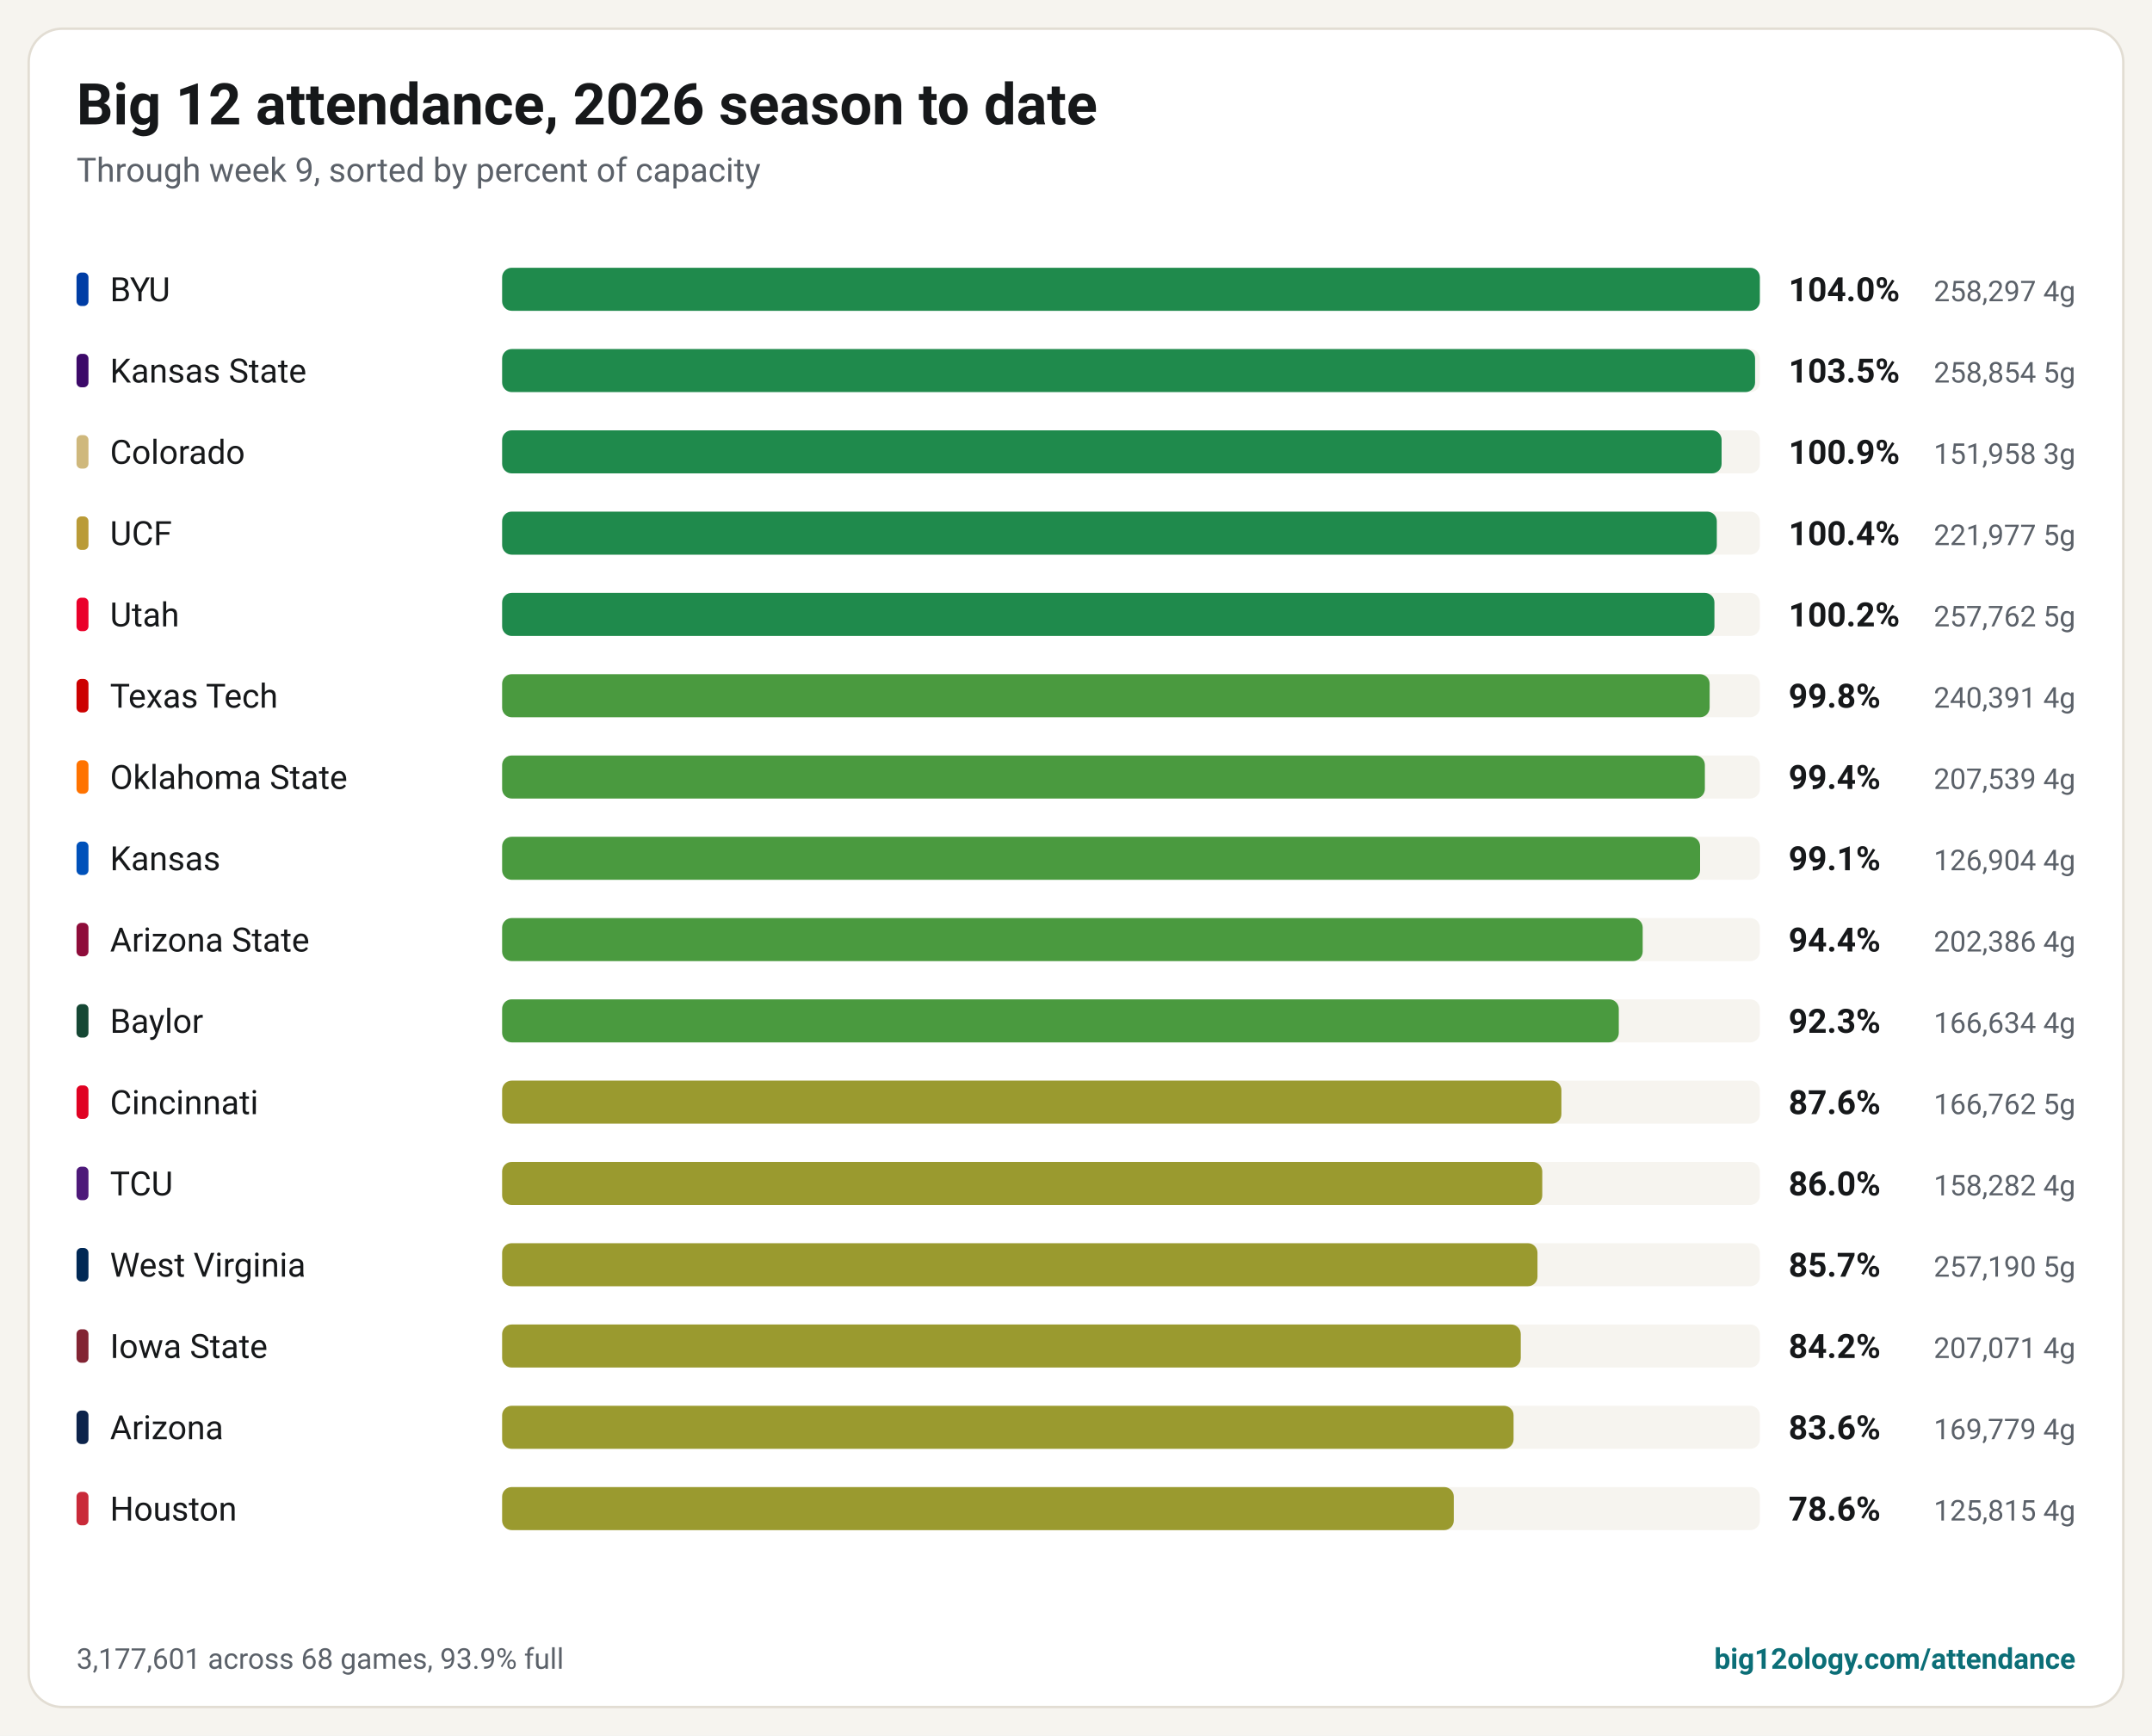
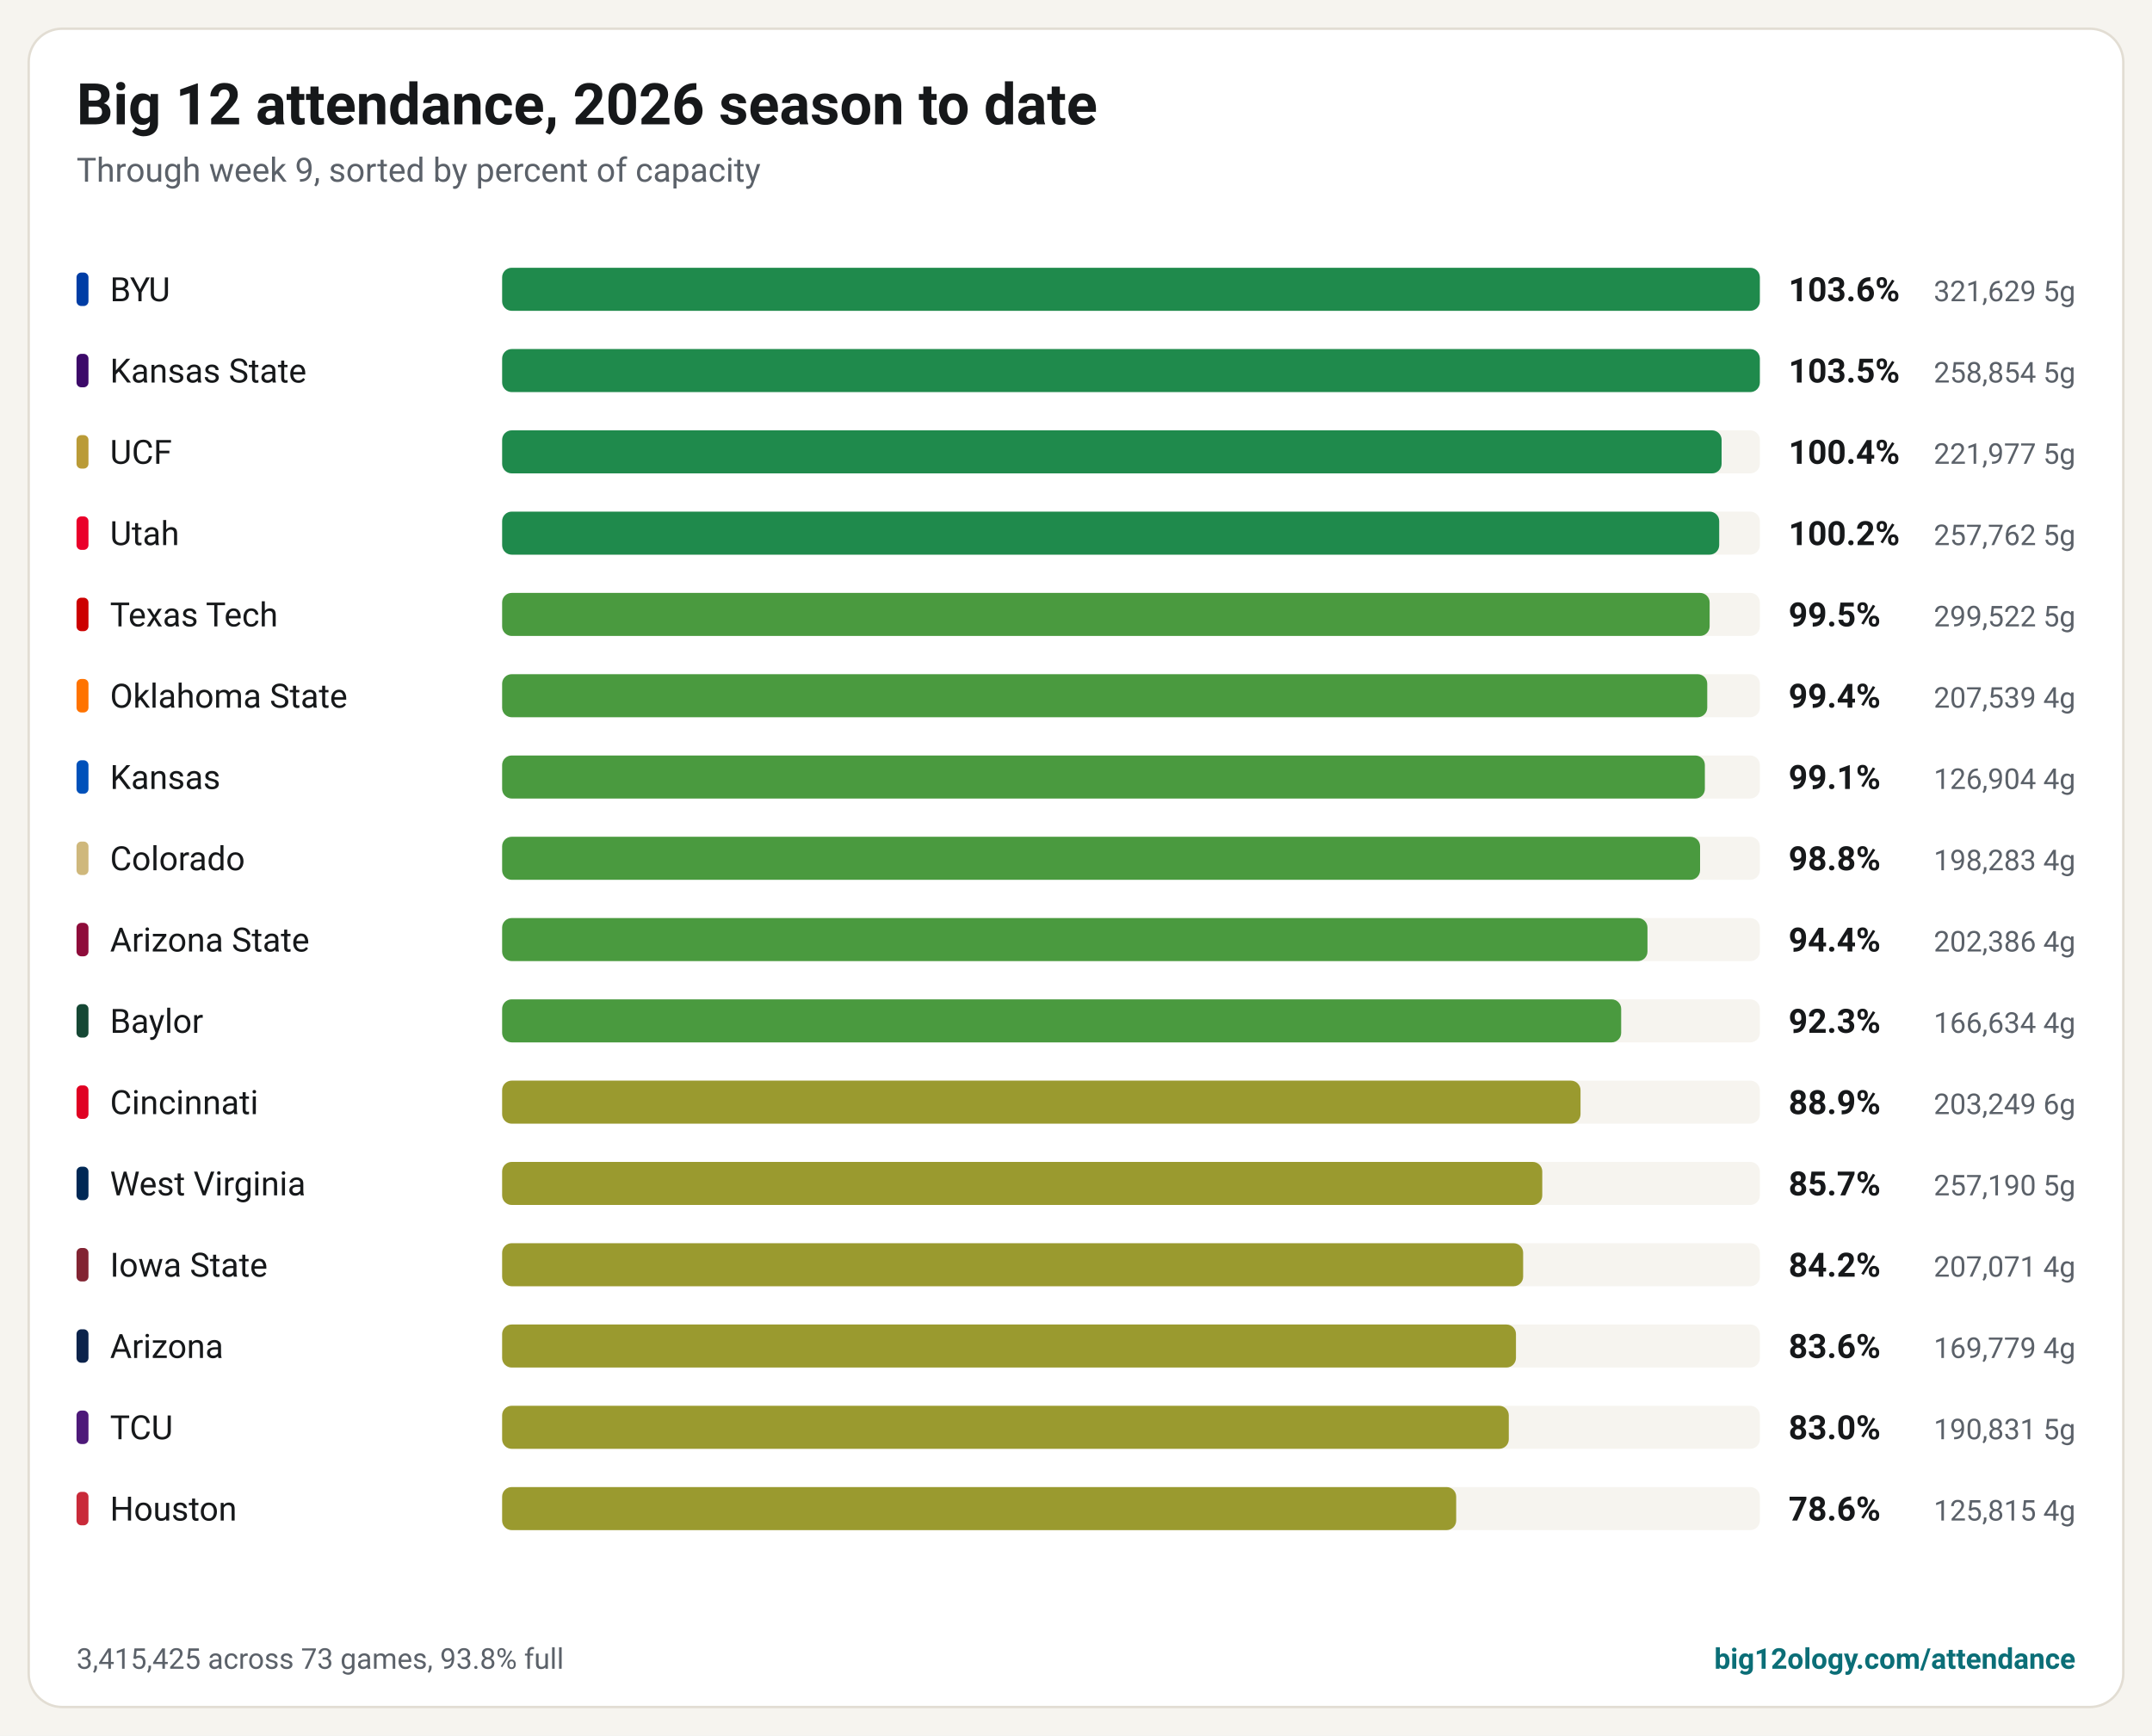
<svg xmlns="http://www.w3.org/2000/svg" width="900" height="726" viewBox="0 0 900 726" role="img" aria-label="Big 12 attendance, 2026 season to date. Through week 9, sorted by percent of capacity">
  <rect width="900" height="726" fill="#f6f4ef" />
  <rect x="12" y="12" width="876" height="702" rx="14" fill="#ffffff" stroke="#e2ddd3" />
  <text x="32" y="52" font-family="-apple-system, BlinkMacSystemFont, 'Segoe UI', Roboto, Helvetica, Arial, sans-serif" font-size="24" font-weight="700" fill="#16181A">Big 12 attendance, 2026 season to date</text>
  <text x="32" y="76" font-family="-apple-system, BlinkMacSystemFont, 'Segoe UI', Roboto, Helvetica, Arial, sans-serif" font-size="14" fill="#5b6169">Through week 9, sorted by percent of capacity</text>
  <rect x="32" y="114" width="5" height="14" rx="2" fill="#003da5" />
  <text x="46" y="126" font-family="-apple-system, BlinkMacSystemFont, 'Segoe UI', Roboto, Helvetica, Arial, sans-serif" font-size="14" fill="#16181A">BYU</text>
  <rect x="210" y="112" width="526" height="18" rx="4" fill="#f6f4ef" />
  <rect x="210" y="112" width="526" height="18" rx="4" fill="#1f8a4c" />
-   <text x="748" y="126" font-family="-apple-system, BlinkMacSystemFont, 'Segoe UI', Roboto, Helvetica, Arial, sans-serif" font-size="14" font-weight="700" fill="#16181A">104.0%</text>
-   <text x="868" y="126" font-family="-apple-system, BlinkMacSystemFont, 'Segoe UI', Roboto, Helvetica, Arial, sans-serif" font-size="12" fill="#5b6169" text-anchor="end">258,297 4g</text>
+   <text x="748" y="126" font-family="-apple-system, BlinkMacSystemFont, 'Segoe UI', Roboto, Helvetica, Arial, sans-serif" font-size="14" font-weight="700" fill="#16181A">103.6%</text>
+   <text x="868" y="126" font-family="-apple-system, BlinkMacSystemFont, 'Segoe UI', Roboto, Helvetica, Arial, sans-serif" font-size="12" fill="#5b6169" text-anchor="end">321,629 5g</text>
  <rect x="32" y="148" width="5" height="14" rx="2" fill="#3c0969" />
  <text x="46" y="160" font-family="-apple-system, BlinkMacSystemFont, 'Segoe UI', Roboto, Helvetica, Arial, sans-serif" font-size="14" fill="#16181A">Kansas State</text>
  <rect x="210" y="146" width="526" height="18" rx="4" fill="#f6f4ef" />
-   <rect x="210" y="146" width="524" height="18" rx="4" fill="#1f8a4c" />
+   <rect x="210" y="146" width="526" height="18" rx="4" fill="#1f8a4c" />
  <text x="748" y="160" font-family="-apple-system, BlinkMacSystemFont, 'Segoe UI', Roboto, Helvetica, Arial, sans-serif" font-size="14" font-weight="700" fill="#16181A">103.5%</text>
  <text x="868" y="160" font-family="-apple-system, BlinkMacSystemFont, 'Segoe UI', Roboto, Helvetica, Arial, sans-serif" font-size="12" fill="#5b6169" text-anchor="end">258,854 5g</text>
-   <rect x="32" y="182" width="5" height="14" rx="2" fill="#cfb87c" />
-   <text x="46" y="194" font-family="-apple-system, BlinkMacSystemFont, 'Segoe UI', Roboto, Helvetica, Arial, sans-serif" font-size="14" fill="#16181A">Colorado</text>
+   <rect x="32" y="182" width="5" height="14" rx="2" fill="#ba9b37" />
+   <text x="46" y="194" font-family="-apple-system, BlinkMacSystemFont, 'Segoe UI', Roboto, Helvetica, Arial, sans-serif" font-size="14" fill="#16181A">UCF</text>
  <rect x="210" y="180" width="526" height="18" rx="4" fill="#f6f4ef" />
  <rect x="210" y="180" width="510" height="18" rx="4" fill="#1f8a4c" />
-   <text x="748" y="194" font-family="-apple-system, BlinkMacSystemFont, 'Segoe UI', Roboto, Helvetica, Arial, sans-serif" font-size="14" font-weight="700" fill="#16181A">100.9%</text>
-   <text x="868" y="194" font-family="-apple-system, BlinkMacSystemFont, 'Segoe UI', Roboto, Helvetica, Arial, sans-serif" font-size="12" fill="#5b6169" text-anchor="end">151,958 3g</text>
-   <rect x="32" y="216" width="5" height="14" rx="2" fill="#ba9b37" />
-   <text x="46" y="228" font-family="-apple-system, BlinkMacSystemFont, 'Segoe UI', Roboto, Helvetica, Arial, sans-serif" font-size="14" fill="#16181A">UCF</text>
+   <text x="748" y="194" font-family="-apple-system, BlinkMacSystemFont, 'Segoe UI', Roboto, Helvetica, Arial, sans-serif" font-size="14" font-weight="700" fill="#16181A">100.4%</text>
+   <text x="868" y="194" font-family="-apple-system, BlinkMacSystemFont, 'Segoe UI', Roboto, Helvetica, Arial, sans-serif" font-size="12" fill="#5b6169" text-anchor="end">221,977 5g</text>
+   <rect x="32" y="216" width="5" height="14" rx="2" fill="#ea002a" />
+   <text x="46" y="228" font-family="-apple-system, BlinkMacSystemFont, 'Segoe UI', Roboto, Helvetica, Arial, sans-serif" font-size="14" fill="#16181A">Utah</text>
  <rect x="210" y="214" width="526" height="18" rx="4" fill="#f6f4ef" />
-   <rect x="210" y="214" width="508" height="18" rx="4" fill="#1f8a4c" />
-   <text x="748" y="228" font-family="-apple-system, BlinkMacSystemFont, 'Segoe UI', Roboto, Helvetica, Arial, sans-serif" font-size="14" font-weight="700" fill="#16181A">100.4%</text>
-   <text x="868" y="228" font-family="-apple-system, BlinkMacSystemFont, 'Segoe UI', Roboto, Helvetica, Arial, sans-serif" font-size="12" fill="#5b6169" text-anchor="end">221,977 5g</text>
-   <rect x="32" y="250" width="5" height="14" rx="2" fill="#ea002a" />
-   <text x="46" y="262" font-family="-apple-system, BlinkMacSystemFont, 'Segoe UI', Roboto, Helvetica, Arial, sans-serif" font-size="14" fill="#16181A">Utah</text>
+   <rect x="210" y="214" width="509" height="18" rx="4" fill="#1f8a4c" />
+   <text x="748" y="228" font-family="-apple-system, BlinkMacSystemFont, 'Segoe UI', Roboto, Helvetica, Arial, sans-serif" font-size="14" font-weight="700" fill="#16181A">100.2%</text>
+   <text x="868" y="228" font-family="-apple-system, BlinkMacSystemFont, 'Segoe UI', Roboto, Helvetica, Arial, sans-serif" font-size="12" fill="#5b6169" text-anchor="end">257,762 5g</text>
+   <rect x="32" y="250" width="5" height="14" rx="2" fill="#cc0000" />
+   <text x="46" y="262" font-family="-apple-system, BlinkMacSystemFont, 'Segoe UI', Roboto, Helvetica, Arial, sans-serif" font-size="14" fill="#16181A">Texas Tech</text>
  <rect x="210" y="248" width="526" height="18" rx="4" fill="#f6f4ef" />
-   <rect x="210" y="248" width="507" height="18" rx="4" fill="#1f8a4c" />
-   <text x="748" y="262" font-family="-apple-system, BlinkMacSystemFont, 'Segoe UI', Roboto, Helvetica, Arial, sans-serif" font-size="14" font-weight="700" fill="#16181A">100.2%</text>
-   <text x="868" y="262" font-family="-apple-system, BlinkMacSystemFont, 'Segoe UI', Roboto, Helvetica, Arial, sans-serif" font-size="12" fill="#5b6169" text-anchor="end">257,762 5g</text>
-   <rect x="32" y="284" width="5" height="14" rx="2" fill="#cc0000" />
-   <text x="46" y="296" font-family="-apple-system, BlinkMacSystemFont, 'Segoe UI', Roboto, Helvetica, Arial, sans-serif" font-size="14" fill="#16181A">Texas Tech</text>
+   <rect x="210" y="248" width="505" height="18" rx="4" fill="#4a9a3f" />
+   <text x="748" y="262" font-family="-apple-system, BlinkMacSystemFont, 'Segoe UI', Roboto, Helvetica, Arial, sans-serif" font-size="14" font-weight="700" fill="#16181A">99.5%</text>
+   <text x="868" y="262" font-family="-apple-system, BlinkMacSystemFont, 'Segoe UI', Roboto, Helvetica, Arial, sans-serif" font-size="12" fill="#5b6169" text-anchor="end">299,522 5g</text>
+   <rect x="32" y="284" width="5" height="14" rx="2" fill="#ff7300" />
+   <text x="46" y="296" font-family="-apple-system, BlinkMacSystemFont, 'Segoe UI', Roboto, Helvetica, Arial, sans-serif" font-size="14" fill="#16181A">Oklahoma State</text>
  <rect x="210" y="282" width="526" height="18" rx="4" fill="#f6f4ef" />
-   <rect x="210" y="282" width="505" height="18" rx="4" fill="#4a9a3f" />
-   <text x="748" y="296" font-family="-apple-system, BlinkMacSystemFont, 'Segoe UI', Roboto, Helvetica, Arial, sans-serif" font-size="14" font-weight="700" fill="#16181A">99.8%</text>
-   <text x="868" y="296" font-family="-apple-system, BlinkMacSystemFont, 'Segoe UI', Roboto, Helvetica, Arial, sans-serif" font-size="12" fill="#5b6169" text-anchor="end">240,391 4g</text>
-   <rect x="32" y="318" width="5" height="14" rx="2" fill="#ff7300" />
-   <text x="46" y="330" font-family="-apple-system, BlinkMacSystemFont, 'Segoe UI', Roboto, Helvetica, Arial, sans-serif" font-size="14" fill="#16181A">Oklahoma State</text>
+   <rect x="210" y="282" width="504" height="18" rx="4" fill="#4a9a3f" />
+   <text x="748" y="296" font-family="-apple-system, BlinkMacSystemFont, 'Segoe UI', Roboto, Helvetica, Arial, sans-serif" font-size="14" font-weight="700" fill="#16181A">99.4%</text>
+   <text x="868" y="296" font-family="-apple-system, BlinkMacSystemFont, 'Segoe UI', Roboto, Helvetica, Arial, sans-serif" font-size="12" fill="#5b6169" text-anchor="end">207,539 4g</text>
+   <rect x="32" y="318" width="5" height="14" rx="2" fill="#0051ba" />
+   <text x="46" y="330" font-family="-apple-system, BlinkMacSystemFont, 'Segoe UI', Roboto, Helvetica, Arial, sans-serif" font-size="14" fill="#16181A">Kansas</text>
  <rect x="210" y="316" width="526" height="18" rx="4" fill="#f6f4ef" />
  <rect x="210" y="316" width="503" height="18" rx="4" fill="#4a9a3f" />
-   <text x="748" y="330" font-family="-apple-system, BlinkMacSystemFont, 'Segoe UI', Roboto, Helvetica, Arial, sans-serif" font-size="14" font-weight="700" fill="#16181A">99.4%</text>
-   <text x="868" y="330" font-family="-apple-system, BlinkMacSystemFont, 'Segoe UI', Roboto, Helvetica, Arial, sans-serif" font-size="12" fill="#5b6169" text-anchor="end">207,539 4g</text>
-   <rect x="32" y="352" width="5" height="14" rx="2" fill="#0051ba" />
-   <text x="46" y="364" font-family="-apple-system, BlinkMacSystemFont, 'Segoe UI', Roboto, Helvetica, Arial, sans-serif" font-size="14" fill="#16181A">Kansas</text>
+   <text x="748" y="330" font-family="-apple-system, BlinkMacSystemFont, 'Segoe UI', Roboto, Helvetica, Arial, sans-serif" font-size="14" font-weight="700" fill="#16181A">99.1%</text>
+   <text x="868" y="330" font-family="-apple-system, BlinkMacSystemFont, 'Segoe UI', Roboto, Helvetica, Arial, sans-serif" font-size="12" fill="#5b6169" text-anchor="end">126,904 4g</text>
+   <rect x="32" y="352" width="5" height="14" rx="2" fill="#cfb87c" />
+   <text x="46" y="364" font-family="-apple-system, BlinkMacSystemFont, 'Segoe UI', Roboto, Helvetica, Arial, sans-serif" font-size="14" fill="#16181A">Colorado</text>
  <rect x="210" y="350" width="526" height="18" rx="4" fill="#f6f4ef" />
  <rect x="210" y="350" width="501" height="18" rx="4" fill="#4a9a3f" />
-   <text x="748" y="364" font-family="-apple-system, BlinkMacSystemFont, 'Segoe UI', Roboto, Helvetica, Arial, sans-serif" font-size="14" font-weight="700" fill="#16181A">99.1%</text>
-   <text x="868" y="364" font-family="-apple-system, BlinkMacSystemFont, 'Segoe UI', Roboto, Helvetica, Arial, sans-serif" font-size="12" fill="#5b6169" text-anchor="end">126,904 4g</text>
+   <text x="748" y="364" font-family="-apple-system, BlinkMacSystemFont, 'Segoe UI', Roboto, Helvetica, Arial, sans-serif" font-size="14" font-weight="700" fill="#16181A">98.8%</text>
+   <text x="868" y="364" font-family="-apple-system, BlinkMacSystemFont, 'Segoe UI', Roboto, Helvetica, Arial, sans-serif" font-size="12" fill="#5b6169" text-anchor="end">198,283 4g</text>
  <rect x="32" y="386" width="5" height="14" rx="2" fill="#8e0c3a" />
  <text x="46" y="398" font-family="-apple-system, BlinkMacSystemFont, 'Segoe UI', Roboto, Helvetica, Arial, sans-serif" font-size="14" fill="#16181A">Arizona State</text>
  <rect x="210" y="384" width="526" height="18" rx="4" fill="#f6f4ef" />
-   <rect x="210" y="384" width="477" height="18" rx="4" fill="#4a9a3f" />
+   <rect x="210" y="384" width="479" height="18" rx="4" fill="#4a9a3f" />
  <text x="748" y="398" font-family="-apple-system, BlinkMacSystemFont, 'Segoe UI', Roboto, Helvetica, Arial, sans-serif" font-size="14" font-weight="700" fill="#16181A">94.4%</text>
  <text x="868" y="398" font-family="-apple-system, BlinkMacSystemFont, 'Segoe UI', Roboto, Helvetica, Arial, sans-serif" font-size="12" fill="#5b6169" text-anchor="end">202,386 4g</text>
  <rect x="32" y="420" width="5" height="14" rx="2" fill="#154734" />
  <text x="46" y="432" font-family="-apple-system, BlinkMacSystemFont, 'Segoe UI', Roboto, Helvetica, Arial, sans-serif" font-size="14" fill="#16181A">Baylor</text>
  <rect x="210" y="418" width="526" height="18" rx="4" fill="#f6f4ef" />
-   <rect x="210" y="418" width="467" height="18" rx="4" fill="#4a9a3f" />
+   <rect x="210" y="418" width="468" height="18" rx="4" fill="#4a9a3f" />
  <text x="748" y="432" font-family="-apple-system, BlinkMacSystemFont, 'Segoe UI', Roboto, Helvetica, Arial, sans-serif" font-size="14" font-weight="700" fill="#16181A">92.3%</text>
  <text x="868" y="432" font-family="-apple-system, BlinkMacSystemFont, 'Segoe UI', Roboto, Helvetica, Arial, sans-serif" font-size="12" fill="#5b6169" text-anchor="end">166,634 4g</text>
  <rect x="32" y="454" width="5" height="14" rx="2" fill="#e00122" />
  <text x="46" y="466" font-family="-apple-system, BlinkMacSystemFont, 'Segoe UI', Roboto, Helvetica, Arial, sans-serif" font-size="14" fill="#16181A">Cincinnati</text>
  <rect x="210" y="452" width="526" height="18" rx="4" fill="#f6f4ef" />
-   <rect x="210" y="452" width="443" height="18" rx="4" fill="#9a9a2f" />
-   <text x="748" y="466" font-family="-apple-system, BlinkMacSystemFont, 'Segoe UI', Roboto, Helvetica, Arial, sans-serif" font-size="14" font-weight="700" fill="#16181A">87.6%</text>
-   <text x="868" y="466" font-family="-apple-system, BlinkMacSystemFont, 'Segoe UI', Roboto, Helvetica, Arial, sans-serif" font-size="12" fill="#5b6169" text-anchor="end">166,762 5g</text>
-   <rect x="32" y="488" width="5" height="14" rx="2" fill="#4d1979" />
-   <text x="46" y="500" font-family="-apple-system, BlinkMacSystemFont, 'Segoe UI', Roboto, Helvetica, Arial, sans-serif" font-size="14" fill="#16181A">TCU</text>
+   <rect x="210" y="452" width="451" height="18" rx="4" fill="#9a9a2f" />
+   <text x="748" y="466" font-family="-apple-system, BlinkMacSystemFont, 'Segoe UI', Roboto, Helvetica, Arial, sans-serif" font-size="14" font-weight="700" fill="#16181A">88.9%</text>
+   <text x="868" y="466" font-family="-apple-system, BlinkMacSystemFont, 'Segoe UI', Roboto, Helvetica, Arial, sans-serif" font-size="12" fill="#5b6169" text-anchor="end">203,249 6g</text>
+   <rect x="32" y="488" width="5" height="14" rx="2" fill="#002855" />
+   <text x="46" y="500" font-family="-apple-system, BlinkMacSystemFont, 'Segoe UI', Roboto, Helvetica, Arial, sans-serif" font-size="14" fill="#16181A">West Virginia</text>
  <rect x="210" y="486" width="526" height="18" rx="4" fill="#f6f4ef" />
  <rect x="210" y="486" width="435" height="18" rx="4" fill="#9a9a2f" />
-   <text x="748" y="500" font-family="-apple-system, BlinkMacSystemFont, 'Segoe UI', Roboto, Helvetica, Arial, sans-serif" font-size="14" font-weight="700" fill="#16181A">86.0%</text>
-   <text x="868" y="500" font-family="-apple-system, BlinkMacSystemFont, 'Segoe UI', Roboto, Helvetica, Arial, sans-serif" font-size="12" fill="#5b6169" text-anchor="end">158,282 4g</text>
-   <rect x="32" y="522" width="5" height="14" rx="2" fill="#002855" />
-   <text x="46" y="534" font-family="-apple-system, BlinkMacSystemFont, 'Segoe UI', Roboto, Helvetica, Arial, sans-serif" font-size="14" fill="#16181A">West Virginia</text>
+   <text x="748" y="500" font-family="-apple-system, BlinkMacSystemFont, 'Segoe UI', Roboto, Helvetica, Arial, sans-serif" font-size="14" font-weight="700" fill="#16181A">85.7%</text>
+   <text x="868" y="500" font-family="-apple-system, BlinkMacSystemFont, 'Segoe UI', Roboto, Helvetica, Arial, sans-serif" font-size="12" fill="#5b6169" text-anchor="end">257,190 5g</text>
+   <rect x="32" y="522" width="5" height="14" rx="2" fill="#822433" />
+   <text x="46" y="534" font-family="-apple-system, BlinkMacSystemFont, 'Segoe UI', Roboto, Helvetica, Arial, sans-serif" font-size="14" fill="#16181A">Iowa State</text>
  <rect x="210" y="520" width="526" height="18" rx="4" fill="#f6f4ef" />
-   <rect x="210" y="520" width="433" height="18" rx="4" fill="#9a9a2f" />
-   <text x="748" y="534" font-family="-apple-system, BlinkMacSystemFont, 'Segoe UI', Roboto, Helvetica, Arial, sans-serif" font-size="14" font-weight="700" fill="#16181A">85.7%</text>
-   <text x="868" y="534" font-family="-apple-system, BlinkMacSystemFont, 'Segoe UI', Roboto, Helvetica, Arial, sans-serif" font-size="12" fill="#5b6169" text-anchor="end">257,190 5g</text>
-   <rect x="32" y="556" width="5" height="14" rx="2" fill="#822433" />
-   <text x="46" y="568" font-family="-apple-system, BlinkMacSystemFont, 'Segoe UI', Roboto, Helvetica, Arial, sans-serif" font-size="14" fill="#16181A">Iowa State</text>
+   <rect x="210" y="520" width="427" height="18" rx="4" fill="#9a9a2f" />
+   <text x="748" y="534" font-family="-apple-system, BlinkMacSystemFont, 'Segoe UI', Roboto, Helvetica, Arial, sans-serif" font-size="14" font-weight="700" fill="#16181A">84.2%</text>
+   <text x="868" y="534" font-family="-apple-system, BlinkMacSystemFont, 'Segoe UI', Roboto, Helvetica, Arial, sans-serif" font-size="12" fill="#5b6169" text-anchor="end">207,071 4g</text>
+   <rect x="32" y="556" width="5" height="14" rx="2" fill="#0c234b" />
+   <text x="46" y="568" font-family="-apple-system, BlinkMacSystemFont, 'Segoe UI', Roboto, Helvetica, Arial, sans-serif" font-size="14" fill="#16181A">Arizona</text>
  <rect x="210" y="554" width="526" height="18" rx="4" fill="#f6f4ef" />
-   <rect x="210" y="554" width="426" height="18" rx="4" fill="#9a9a2f" />
-   <text x="748" y="568" font-family="-apple-system, BlinkMacSystemFont, 'Segoe UI', Roboto, Helvetica, Arial, sans-serif" font-size="14" font-weight="700" fill="#16181A">84.2%</text>
-   <text x="868" y="568" font-family="-apple-system, BlinkMacSystemFont, 'Segoe UI', Roboto, Helvetica, Arial, sans-serif" font-size="12" fill="#5b6169" text-anchor="end">207,071 4g</text>
-   <rect x="32" y="590" width="5" height="14" rx="2" fill="#0c234b" />
-   <text x="46" y="602" font-family="-apple-system, BlinkMacSystemFont, 'Segoe UI', Roboto, Helvetica, Arial, sans-serif" font-size="14" fill="#16181A">Arizona</text>
+   <rect x="210" y="554" width="424" height="18" rx="4" fill="#9a9a2f" />
+   <text x="748" y="568" font-family="-apple-system, BlinkMacSystemFont, 'Segoe UI', Roboto, Helvetica, Arial, sans-serif" font-size="14" font-weight="700" fill="#16181A">83.6%</text>
+   <text x="868" y="568" font-family="-apple-system, BlinkMacSystemFont, 'Segoe UI', Roboto, Helvetica, Arial, sans-serif" font-size="12" fill="#5b6169" text-anchor="end">169,779 4g</text>
+   <rect x="32" y="590" width="5" height="14" rx="2" fill="#4d1979" />
+   <text x="46" y="602" font-family="-apple-system, BlinkMacSystemFont, 'Segoe UI', Roboto, Helvetica, Arial, sans-serif" font-size="14" fill="#16181A">TCU</text>
  <rect x="210" y="588" width="526" height="18" rx="4" fill="#f6f4ef" />
-   <rect x="210" y="588" width="423" height="18" rx="4" fill="#9a9a2f" />
-   <text x="748" y="602" font-family="-apple-system, BlinkMacSystemFont, 'Segoe UI', Roboto, Helvetica, Arial, sans-serif" font-size="14" font-weight="700" fill="#16181A">83.6%</text>
-   <text x="868" y="602" font-family="-apple-system, BlinkMacSystemFont, 'Segoe UI', Roboto, Helvetica, Arial, sans-serif" font-size="12" fill="#5b6169" text-anchor="end">169,779 4g</text>
+   <rect x="210" y="588" width="421" height="18" rx="4" fill="#9a9a2f" />
+   <text x="748" y="602" font-family="-apple-system, BlinkMacSystemFont, 'Segoe UI', Roboto, Helvetica, Arial, sans-serif" font-size="14" font-weight="700" fill="#16181A">83.0%</text>
+   <text x="868" y="602" font-family="-apple-system, BlinkMacSystemFont, 'Segoe UI', Roboto, Helvetica, Arial, sans-serif" font-size="12" fill="#5b6169" text-anchor="end">190,831 5g</text>
  <rect x="32" y="624" width="5" height="14" rx="2" fill="#c92a39" />
  <text x="46" y="636" font-family="-apple-system, BlinkMacSystemFont, 'Segoe UI', Roboto, Helvetica, Arial, sans-serif" font-size="14" fill="#16181A">Houston</text>
  <rect x="210" y="622" width="526" height="18" rx="4" fill="#f6f4ef" />
-   <rect x="210" y="622" width="398" height="18" rx="4" fill="#9a9a2f" />
+   <rect x="210" y="622" width="399" height="18" rx="4" fill="#9a9a2f" />
  <text x="748" y="636" font-family="-apple-system, BlinkMacSystemFont, 'Segoe UI', Roboto, Helvetica, Arial, sans-serif" font-size="14" font-weight="700" fill="#16181A">78.6%</text>
  <text x="868" y="636" font-family="-apple-system, BlinkMacSystemFont, 'Segoe UI', Roboto, Helvetica, Arial, sans-serif" font-size="12" fill="#5b6169" text-anchor="end">125,815 4g</text>
-   <text x="32" y="698" font-family="-apple-system, BlinkMacSystemFont, 'Segoe UI', Roboto, Helvetica, Arial, sans-serif" font-size="12" fill="#5b6169">3,177,601 across 68 games, 93.9% full</text>
+   <text x="32" y="698" font-family="-apple-system, BlinkMacSystemFont, 'Segoe UI', Roboto, Helvetica, Arial, sans-serif" font-size="12" fill="#5b6169">3,415,425 across 73 games, 93.8% full</text>
  <text x="868" y="698" font-family="-apple-system, BlinkMacSystemFont, 'Segoe UI', Roboto, Helvetica, Arial, sans-serif" font-size="12" fill="#0B6E77" text-anchor="end" font-weight="600">big12ology.com/attendance</text>
</svg>
